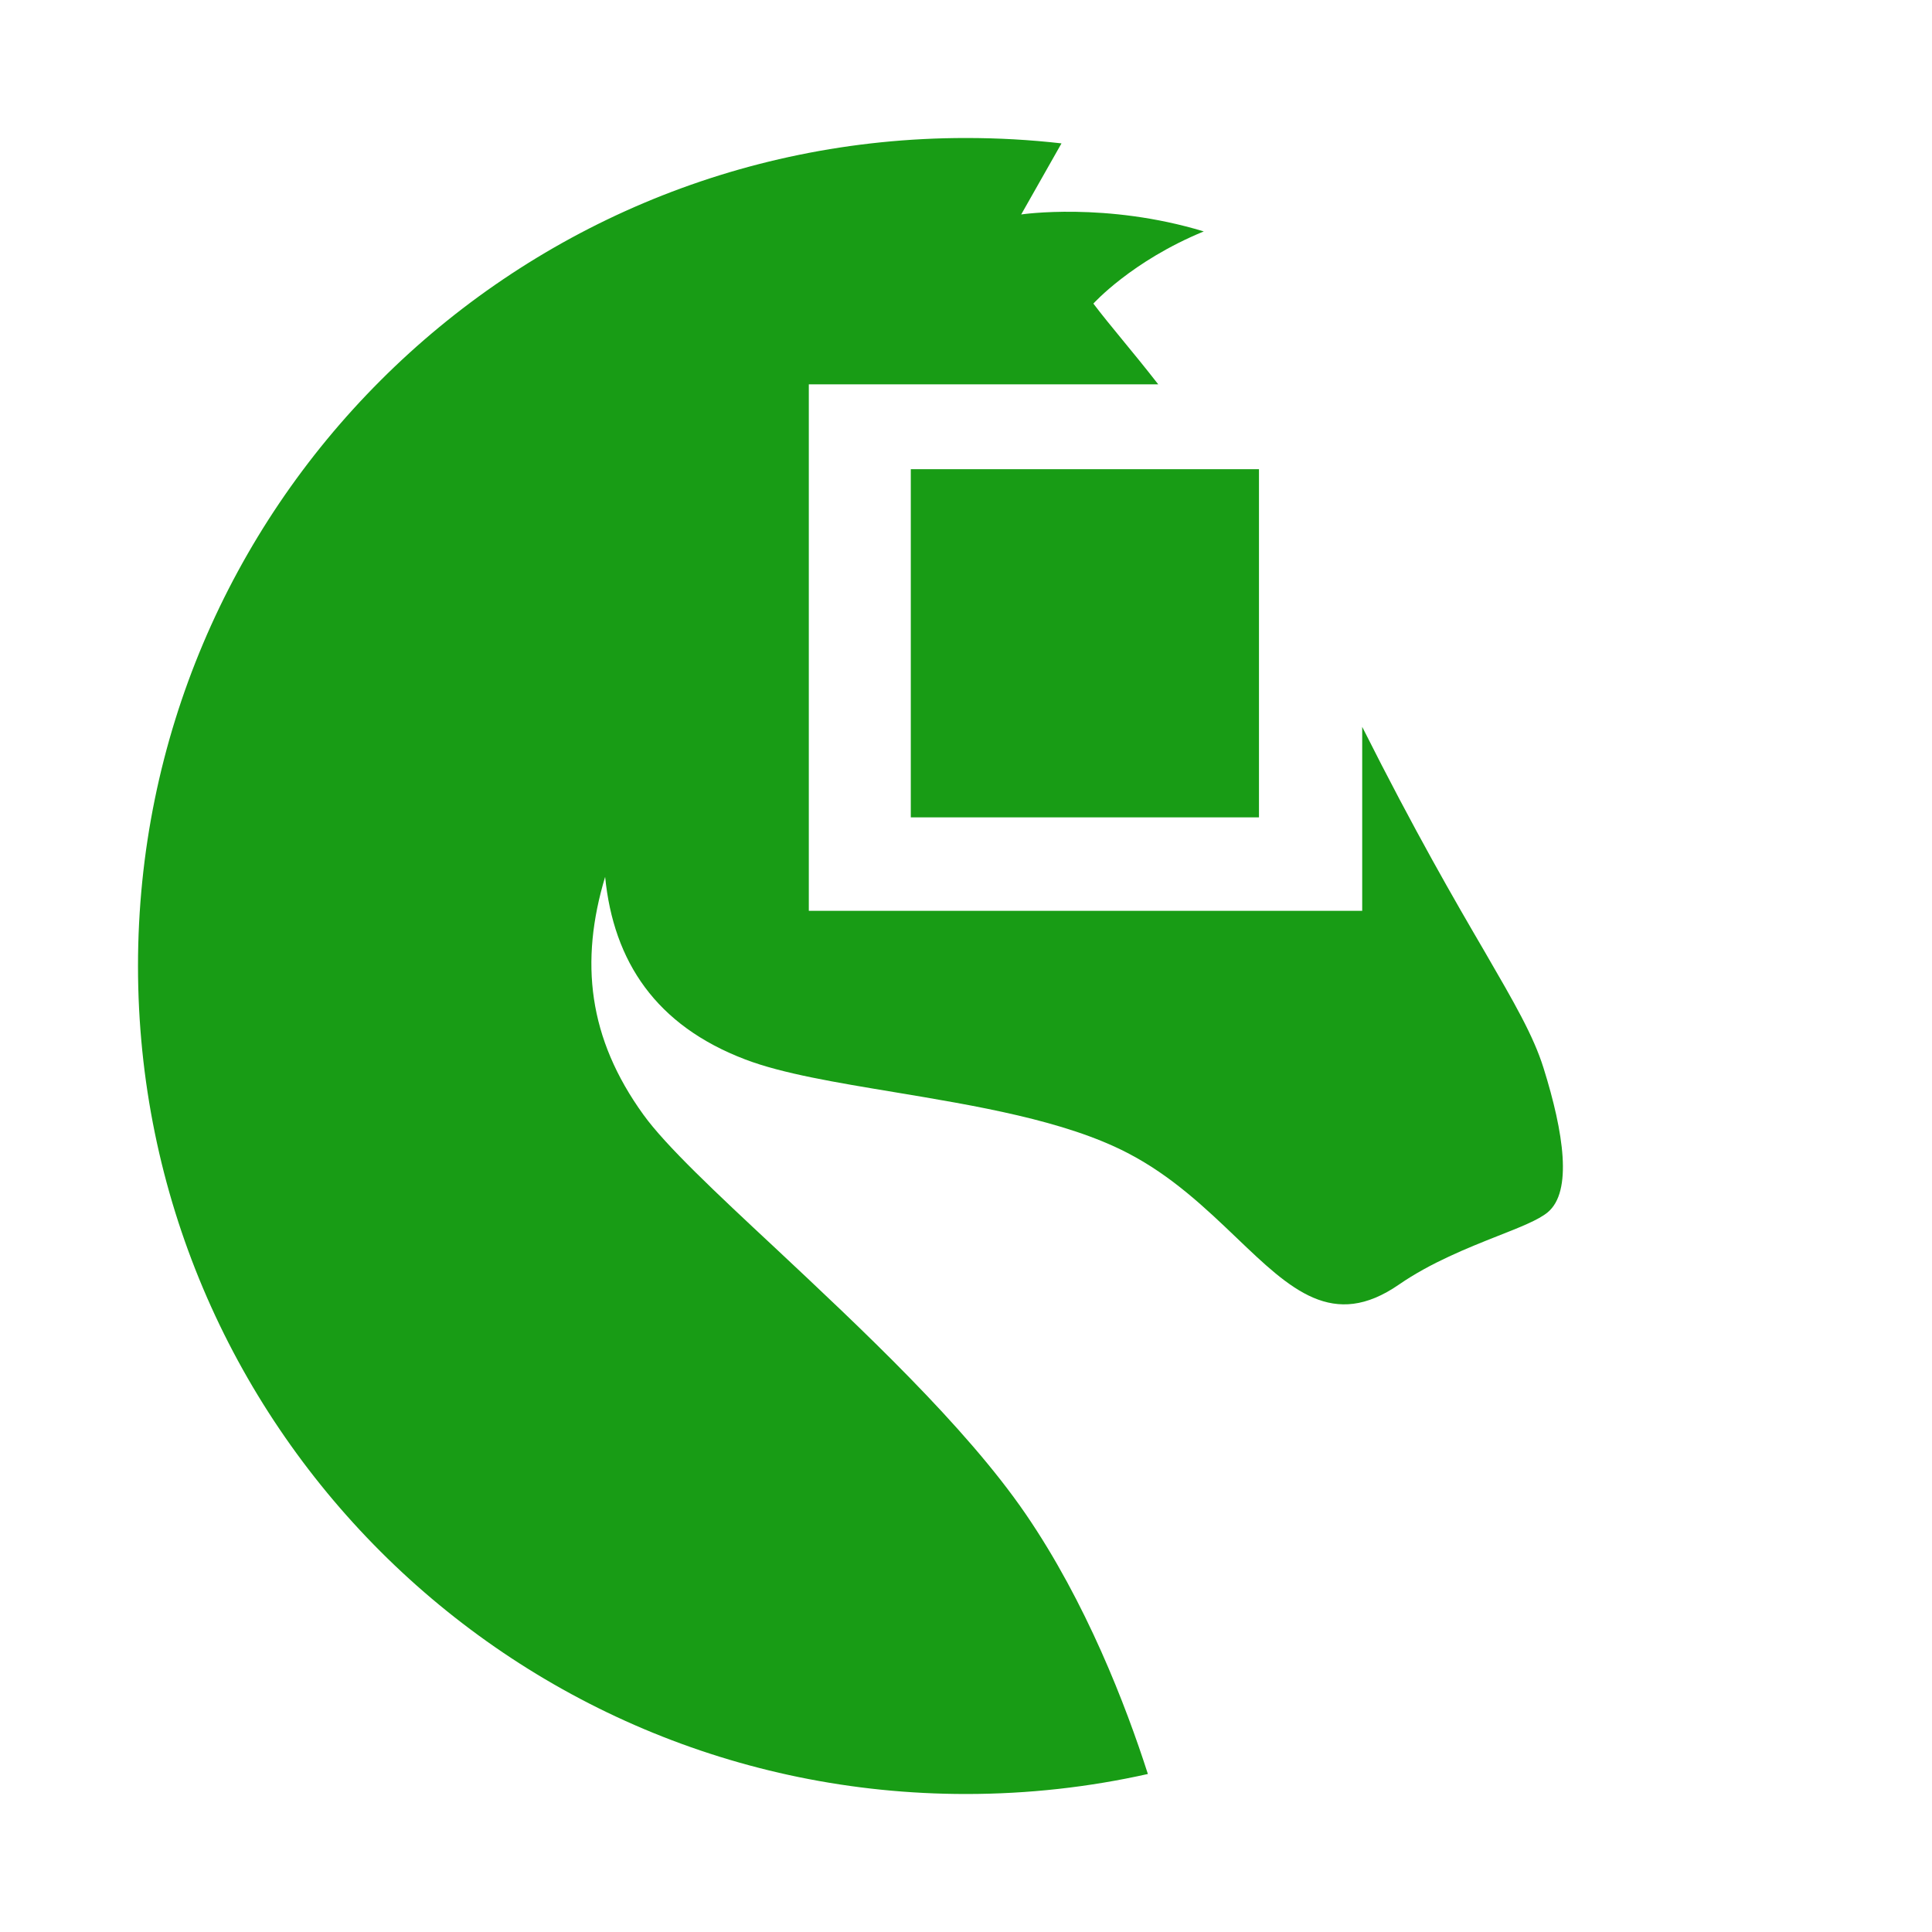
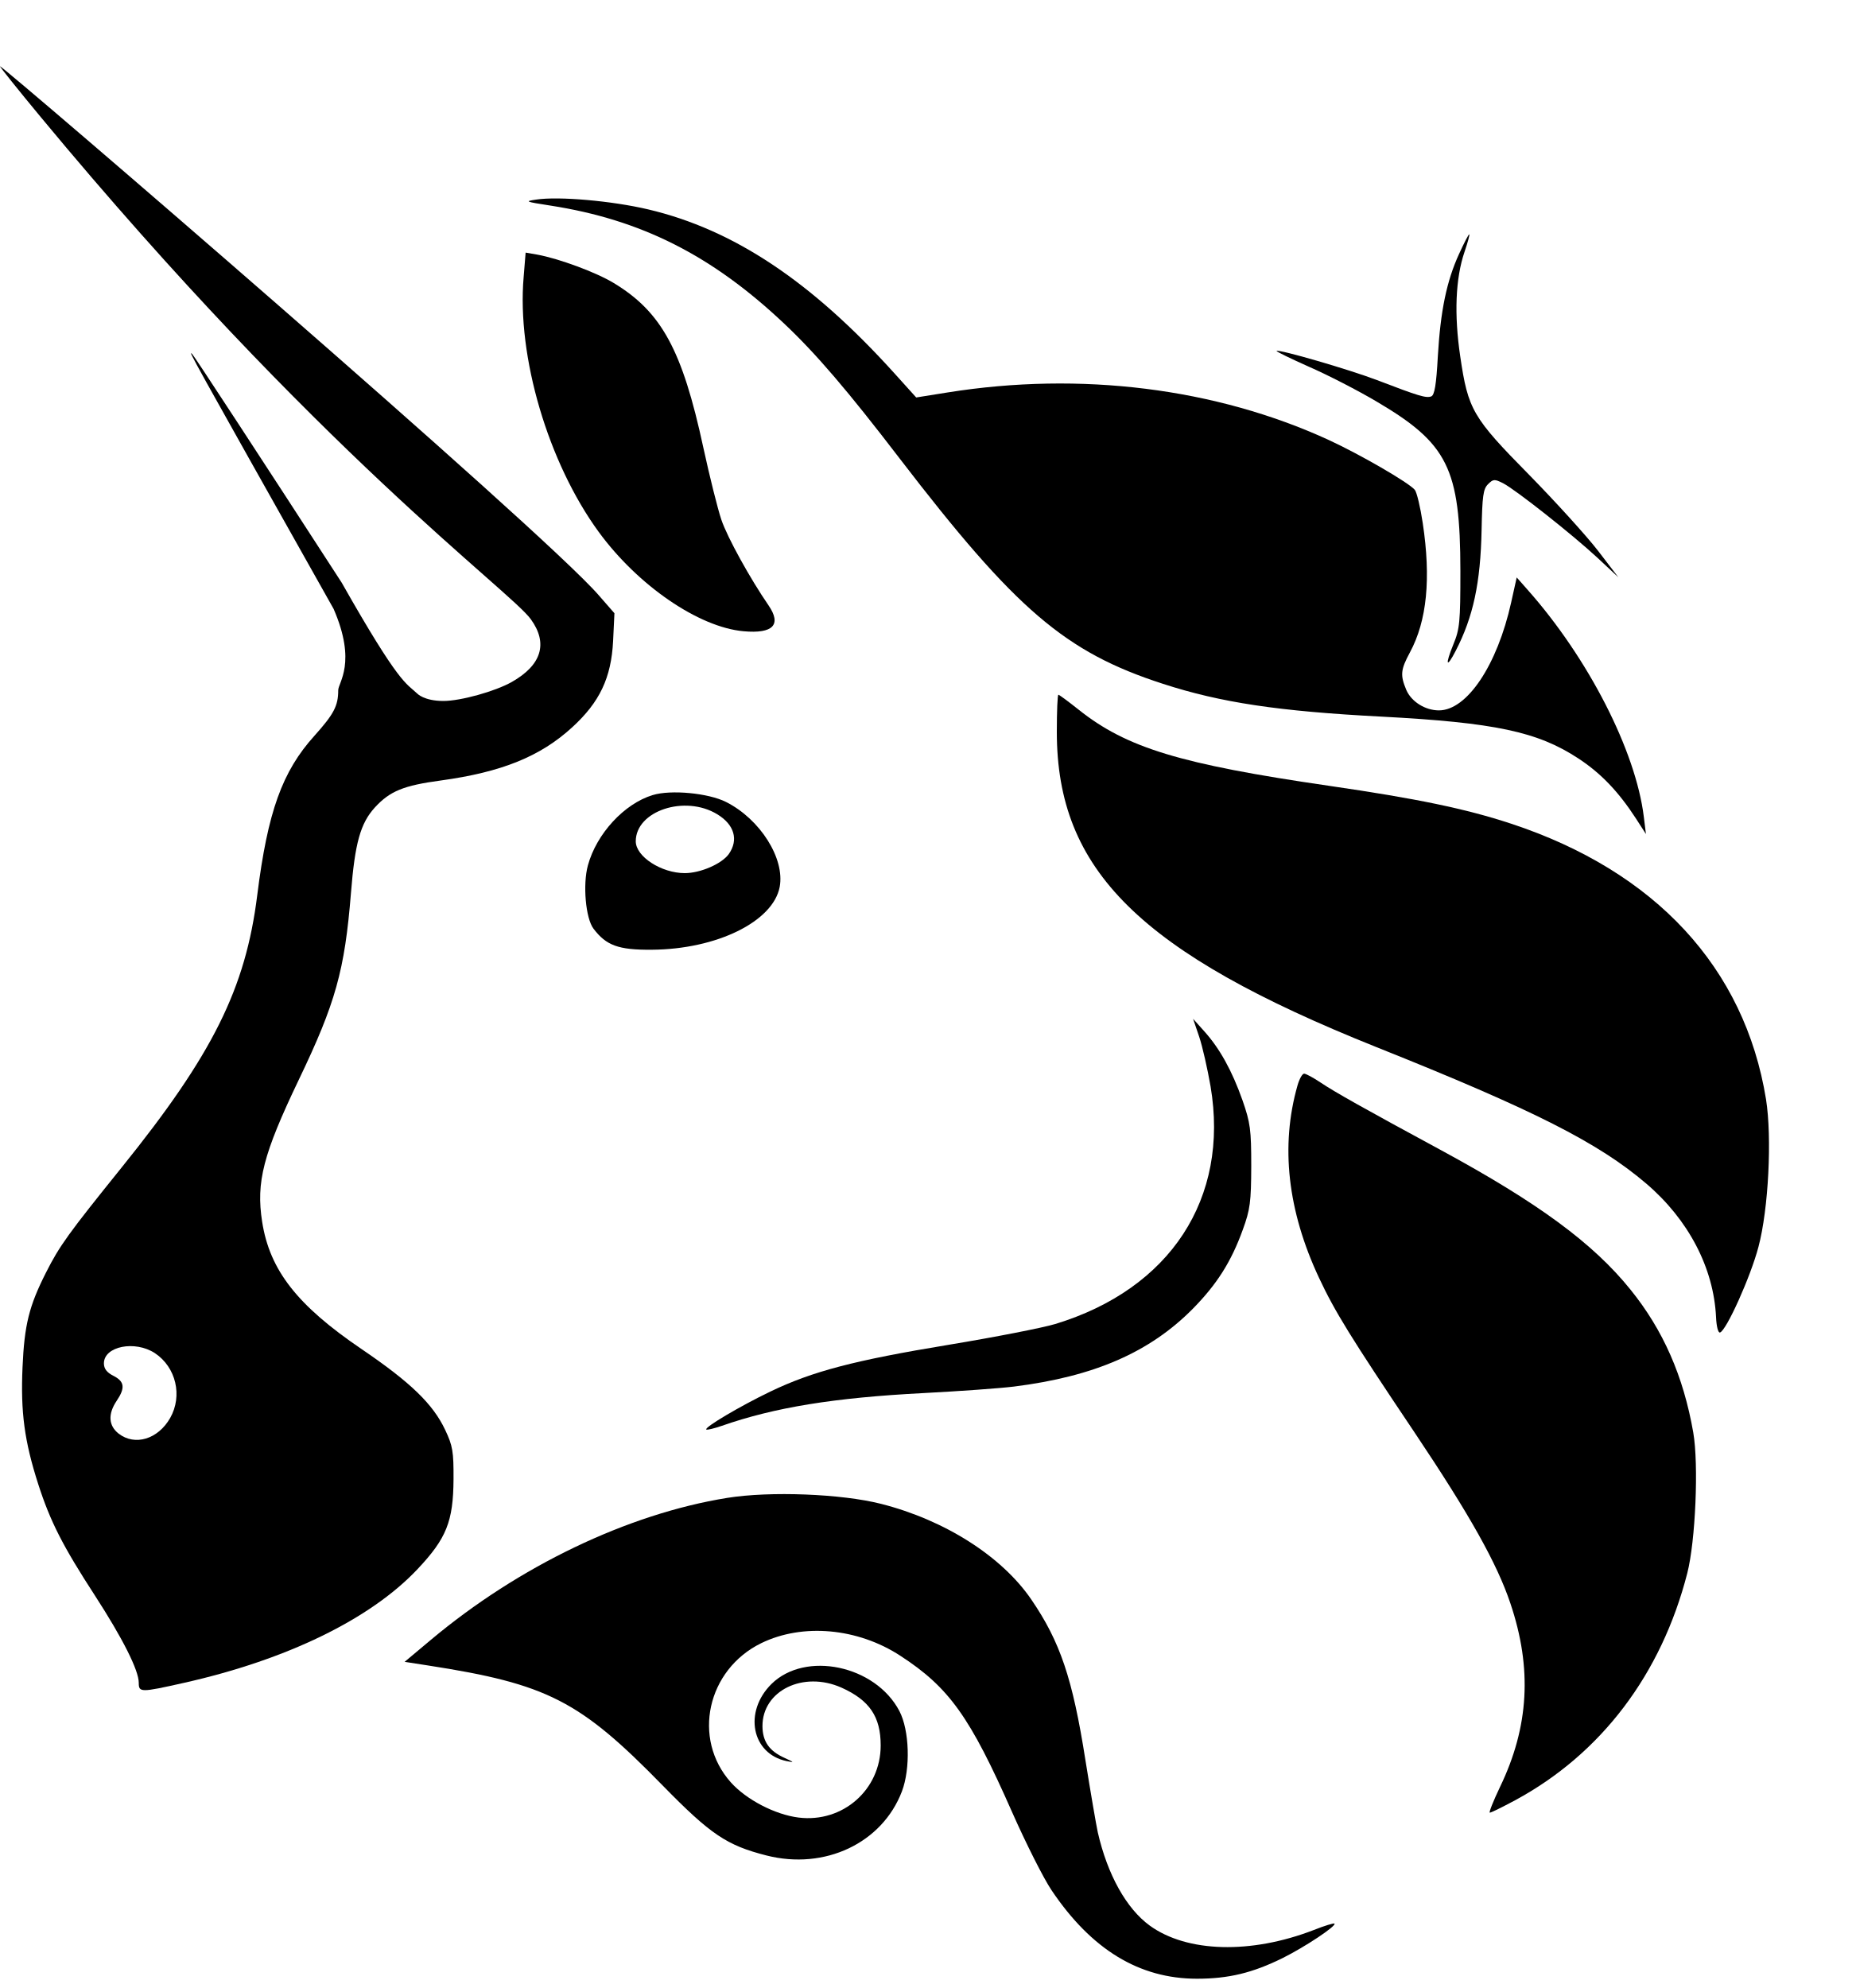
- <svg xmlns="http://www.w3.org/2000/svg" width="14" height="14" viewBox="0 0 14 14" fill="none">
-   <path fill-rule="evenodd" clip-rule="evenodd" d="M8.318 12.855C8.158 12.357 7.871 11.611 7.431 10.969C6.992 10.329 6.237 9.624 5.614 9.04C5.188 8.643 4.824 8.302 4.662 8.077C4.262 7.523 4.2 6.969 4.385 6.354C4.446 6.969 4.754 7.431 5.4 7.677C5.669 7.78 6.059 7.844 6.48 7.914C7.068 8.012 7.716 8.119 8.169 8.354C8.491 8.52 8.739 8.758 8.961 8.97C9.353 9.345 9.66 9.639 10.138 9.308C10.367 9.15 10.635 9.043 10.852 8.957C11.015 8.893 11.149 8.84 11.215 8.785C11.396 8.635 11.332 8.209 11.185 7.739C11.111 7.503 10.974 7.268 10.758 6.895L10.758 6.895L10.758 6.895C10.544 6.529 10.254 6.029 9.871 5.267V6.6H5.861V2.785H8.393C8.298 2.663 8.211 2.557 8.132 2.461L8.132 2.461L8.132 2.461C8.055 2.367 7.985 2.282 7.923 2.2C7.923 2.2 8.2 1.892 8.723 1.677C8.015 1.462 7.4 1.554 7.4 1.554L7.692 1.039C7.465 1.013 7.234 1 7 1C3.686 1 1 3.686 1 7C1 10.314 3.686 13 7 13C7.453 13 7.894 12.95 8.318 12.855ZM9.123 3.4H6.6V5.923H9.123V3.4Z" fill="#189C15" />
+ <svg xmlns="http://www.w3.org/2000/svg" width="14" height="15" viewBox="0 0 14 15" fill="none">
+   <g style="mix-blend-mode:darken">
+     <path d="M4.152 1.551C3.964 1.522 3.956 1.519 4.045 1.506C4.214 1.48 4.615 1.515 4.891 1.58C5.535 1.732 6.121 2.122 6.747 2.815L6.913 2.999L7.151 2.961C8.153 2.801 9.172 2.928 10.024 3.319C10.259 3.427 10.629 3.641 10.675 3.696C10.69 3.714 10.717 3.827 10.735 3.947C10.798 4.365 10.767 4.684 10.638 4.923C10.568 5.053 10.564 5.094 10.611 5.206C10.649 5.294 10.753 5.36 10.857 5.36C11.069 5.36 11.297 5.019 11.402 4.546L11.444 4.357L11.527 4.451C11.983 4.965 12.342 5.665 12.403 6.163L12.419 6.293L12.343 6.175C12.211 5.972 12.078 5.833 11.908 5.722C11.602 5.521 11.279 5.452 10.422 5.407C9.648 5.367 9.21 5.301 8.776 5.16C8.037 4.921 7.665 4.602 6.787 3.458C6.397 2.949 6.157 2.668 5.917 2.442C5.372 1.927 4.837 1.657 4.152 1.551Z" fill="black" />
+     <path d="M10.849 2.686C10.869 2.346 10.915 2.121 11.009 1.916C11.046 1.835 11.08 1.768 11.086 1.768C11.091 1.768 11.075 1.828 11.05 1.901C10.982 2.101 10.971 2.373 11.018 2.69C11.077 3.092 11.111 3.15 11.539 3.584C11.739 3.788 11.972 4.045 12.057 4.155L12.211 4.356L12.057 4.212C11.869 4.037 11.436 3.695 11.341 3.646C11.277 3.614 11.267 3.614 11.228 3.653C11.191 3.689 11.184 3.743 11.179 3.999C11.171 4.398 11.116 4.654 10.984 4.91C10.913 5.048 10.902 5.019 10.966 4.862C11.014 4.746 11.019 4.694 11.019 4.308C11.018 3.533 10.925 3.346 10.382 3.027C10.245 2.946 10.018 2.829 9.878 2.768C9.739 2.706 9.628 2.652 9.632 2.648C9.647 2.633 10.177 2.787 10.39 2.868C10.708 2.99 10.76 3.005 10.799 2.991C10.824 2.981 10.837 2.906 10.849 2.686Z" fill="black" />
+     <path d="M4.517 4.013C4.136 3.491 3.899 2.69 3.951 2.091L3.966 1.906L4.053 1.921C4.217 1.951 4.498 2.055 4.63 2.135C4.991 2.353 5.148 2.64 5.307 3.378C5.354 3.594 5.415 3.839 5.443 3.922C5.488 4.055 5.66 4.366 5.799 4.568C5.899 4.714 5.833 4.783 5.611 4.763C5.272 4.733 4.813 4.418 4.517 4.013Z" fill="black" />
+     <path d="M10.386 7.901C8.602 7.187 7.974 6.567 7.974 5.522C7.974 5.368 7.979 5.242 7.986 5.242C7.992 5.242 8.061 5.293 8.139 5.355C8.501 5.643 8.906 5.766 10.027 5.929C10.688 6.025 11.059 6.102 11.402 6.215C12.49 6.574 13.164 7.302 13.325 8.294C13.371 8.583 13.344 9.123 13.268 9.408C13.209 9.633 13.026 10.039 12.978 10.054C12.964 10.059 12.951 10.008 12.948 9.938C12.93 9.566 12.74 9.203 12.422 8.931C12.06 8.622 11.575 8.376 10.386 7.901Z" fill="black" />
+     <path d="M9.134 8.197C9.111 8.065 9.073 7.896 9.048 7.822L9.002 7.687L9.087 7.782C9.204 7.912 9.296 8.079 9.375 8.302C9.434 8.472 9.441 8.522 9.441 8.798C9.44 9.069 9.433 9.126 9.377 9.279C9.29 9.52 9.182 9.69 9.001 9.874C8.675 10.204 8.256 10.386 7.651 10.462C7.546 10.475 7.24 10.497 6.971 10.511C6.292 10.546 5.845 10.619 5.444 10.759C5.386 10.779 5.335 10.791 5.329 10.786C5.313 10.77 5.587 10.608 5.812 10.5C6.13 10.347 6.447 10.264 7.157 10.147C7.508 10.089 7.87 10.018 7.962 9.99C8.83 9.726 9.277 9.043 9.134 8.197Z" fill="black" />
+     <path d="M9.952 9.641C9.715 9.135 9.66 8.646 9.79 8.19C9.804 8.141 9.826 8.101 9.84 8.101C9.853 8.101 9.909 8.131 9.964 8.168C10.073 8.241 10.292 8.364 10.876 8.68C11.604 9.075 12.02 9.38 12.302 9.73C12.549 10.035 12.702 10.384 12.776 10.808C12.818 11.049 12.793 11.628 12.731 11.87C12.535 12.634 12.08 13.234 11.431 13.584C11.336 13.635 11.251 13.677 11.241 13.677C11.232 13.678 11.267 13.59 11.318 13.483C11.537 13.029 11.562 12.588 11.396 12.097C11.295 11.796 11.089 11.429 10.673 10.808C10.189 10.087 10.071 9.895 9.952 9.641Z" fill="black" />
+     <path d="M3.25 12.374C3.913 11.818 4.736 11.423 5.487 11.302C5.81 11.25 6.349 11.271 6.648 11.347C7.128 11.469 7.558 11.742 7.781 12.068C7.999 12.387 8.093 12.664 8.19 13.282C8.229 13.525 8.271 13.77 8.283 13.825C8.356 14.145 8.499 14.401 8.675 14.529C8.956 14.733 9.439 14.746 9.914 14.562C9.994 14.53 10.064 14.509 10.069 14.514C10.086 14.531 9.847 14.69 9.678 14.774C9.451 14.886 9.271 14.93 9.031 14.93C8.596 14.93 8.235 14.71 7.934 14.262C7.874 14.173 7.741 13.909 7.637 13.674C7.319 12.953 7.162 12.733 6.793 12.493C6.471 12.283 6.056 12.246 5.744 12.398C5.335 12.598 5.22 13.118 5.514 13.448C5.631 13.579 5.848 13.692 6.026 13.714C6.359 13.755 6.645 13.504 6.645 13.17C6.645 12.953 6.561 12.829 6.35 12.734C6.061 12.605 5.752 12.756 5.753 13.025C5.754 13.14 5.804 13.212 5.92 13.264C5.994 13.298 5.996 13.3 5.935 13.288C5.671 13.233 5.609 12.916 5.821 12.706C6.077 12.454 6.605 12.565 6.786 12.91C6.862 13.055 6.871 13.343 6.805 13.517C6.656 13.907 6.223 14.112 5.783 14C5.484 13.924 5.362 13.842 5.001 13.473C4.374 12.831 4.131 12.706 3.227 12.566L3.053 12.539L3.25 12.374Z" fill="black" />
+     <path fill-rule="evenodd" clip-rule="evenodd" d="M0.308 0.884C2.402 3.41 3.845 4.452 4.005 4.672C4.137 4.854 4.087 5.018 3.861 5.146C3.735 5.217 3.475 5.289 3.346 5.289C3.199 5.289 3.148 5.233 3.148 5.233C3.063 5.153 3.015 5.167 2.578 4.396C1.972 3.46 1.464 2.684 1.45 2.671C1.418 2.641 1.419 2.642 2.517 4.594C2.694 5.001 2.552 5.15 2.552 5.208C2.552 5.326 2.519 5.388 2.373 5.551C2.129 5.821 2.02 6.125 1.941 6.754C1.853 7.459 1.605 7.957 0.917 8.81C0.515 9.309 0.449 9.4 0.347 9.602C0.219 9.855 0.184 9.997 0.17 10.316C0.155 10.655 0.184 10.873 0.288 11.197C0.379 11.48 0.474 11.666 0.717 12.04C0.926 12.363 1.047 12.603 1.047 12.697C1.047 12.771 1.061 12.771 1.386 12.698C2.163 12.524 2.794 12.217 3.149 11.841C3.369 11.608 3.42 11.48 3.422 11.161C3.423 10.953 3.416 10.909 3.359 10.789C3.267 10.594 3.099 10.431 2.728 10.179C2.243 9.85 2.035 9.584 1.978 9.219C1.931 8.919 1.986 8.708 2.254 8.148C2.532 7.569 2.601 7.322 2.648 6.739C2.678 6.362 2.719 6.213 2.828 6.093C2.942 5.969 3.044 5.927 3.326 5.889C3.785 5.826 4.077 5.708 4.317 5.488C4.525 5.298 4.612 5.114 4.626 4.837L4.636 4.627L4.519 4.493C4.098 4.004 0.026 0.5 0 0.5C-0.005 0.5 0.133 0.673 0.308 0.884ZM1.284 10.699C1.379 10.531 1.328 10.316 1.169 10.21C1.018 10.111 0.784 10.158 0.784 10.287C0.784 10.327 0.806 10.356 0.856 10.381C0.94 10.424 0.946 10.472 0.88 10.57C0.813 10.67 0.819 10.757 0.895 10.817C1.018 10.912 1.192 10.86 1.284 10.699Z" fill="black" />
+     <path fill-rule="evenodd" clip-rule="evenodd" d="M4.925 5.999C4.71 6.064 4.501 6.291 4.436 6.529C4.396 6.674 4.419 6.929 4.478 7.007C4.574 7.134 4.666 7.168 4.917 7.166C5.407 7.163 5.833 6.954 5.883 6.692C5.923 6.478 5.736 6.181 5.478 6.051C5.345 5.984 5.062 5.957 4.925 5.999ZM5.499 6.444C5.574 6.337 5.541 6.222 5.412 6.144C5.168 5.995 4.797 6.118 4.797 6.348C4.797 6.463 4.99 6.588 5.167 6.588C5.285 6.588 5.446 6.518 5.499 6.444Z" fill="black" />
+   </g>
</svg>
